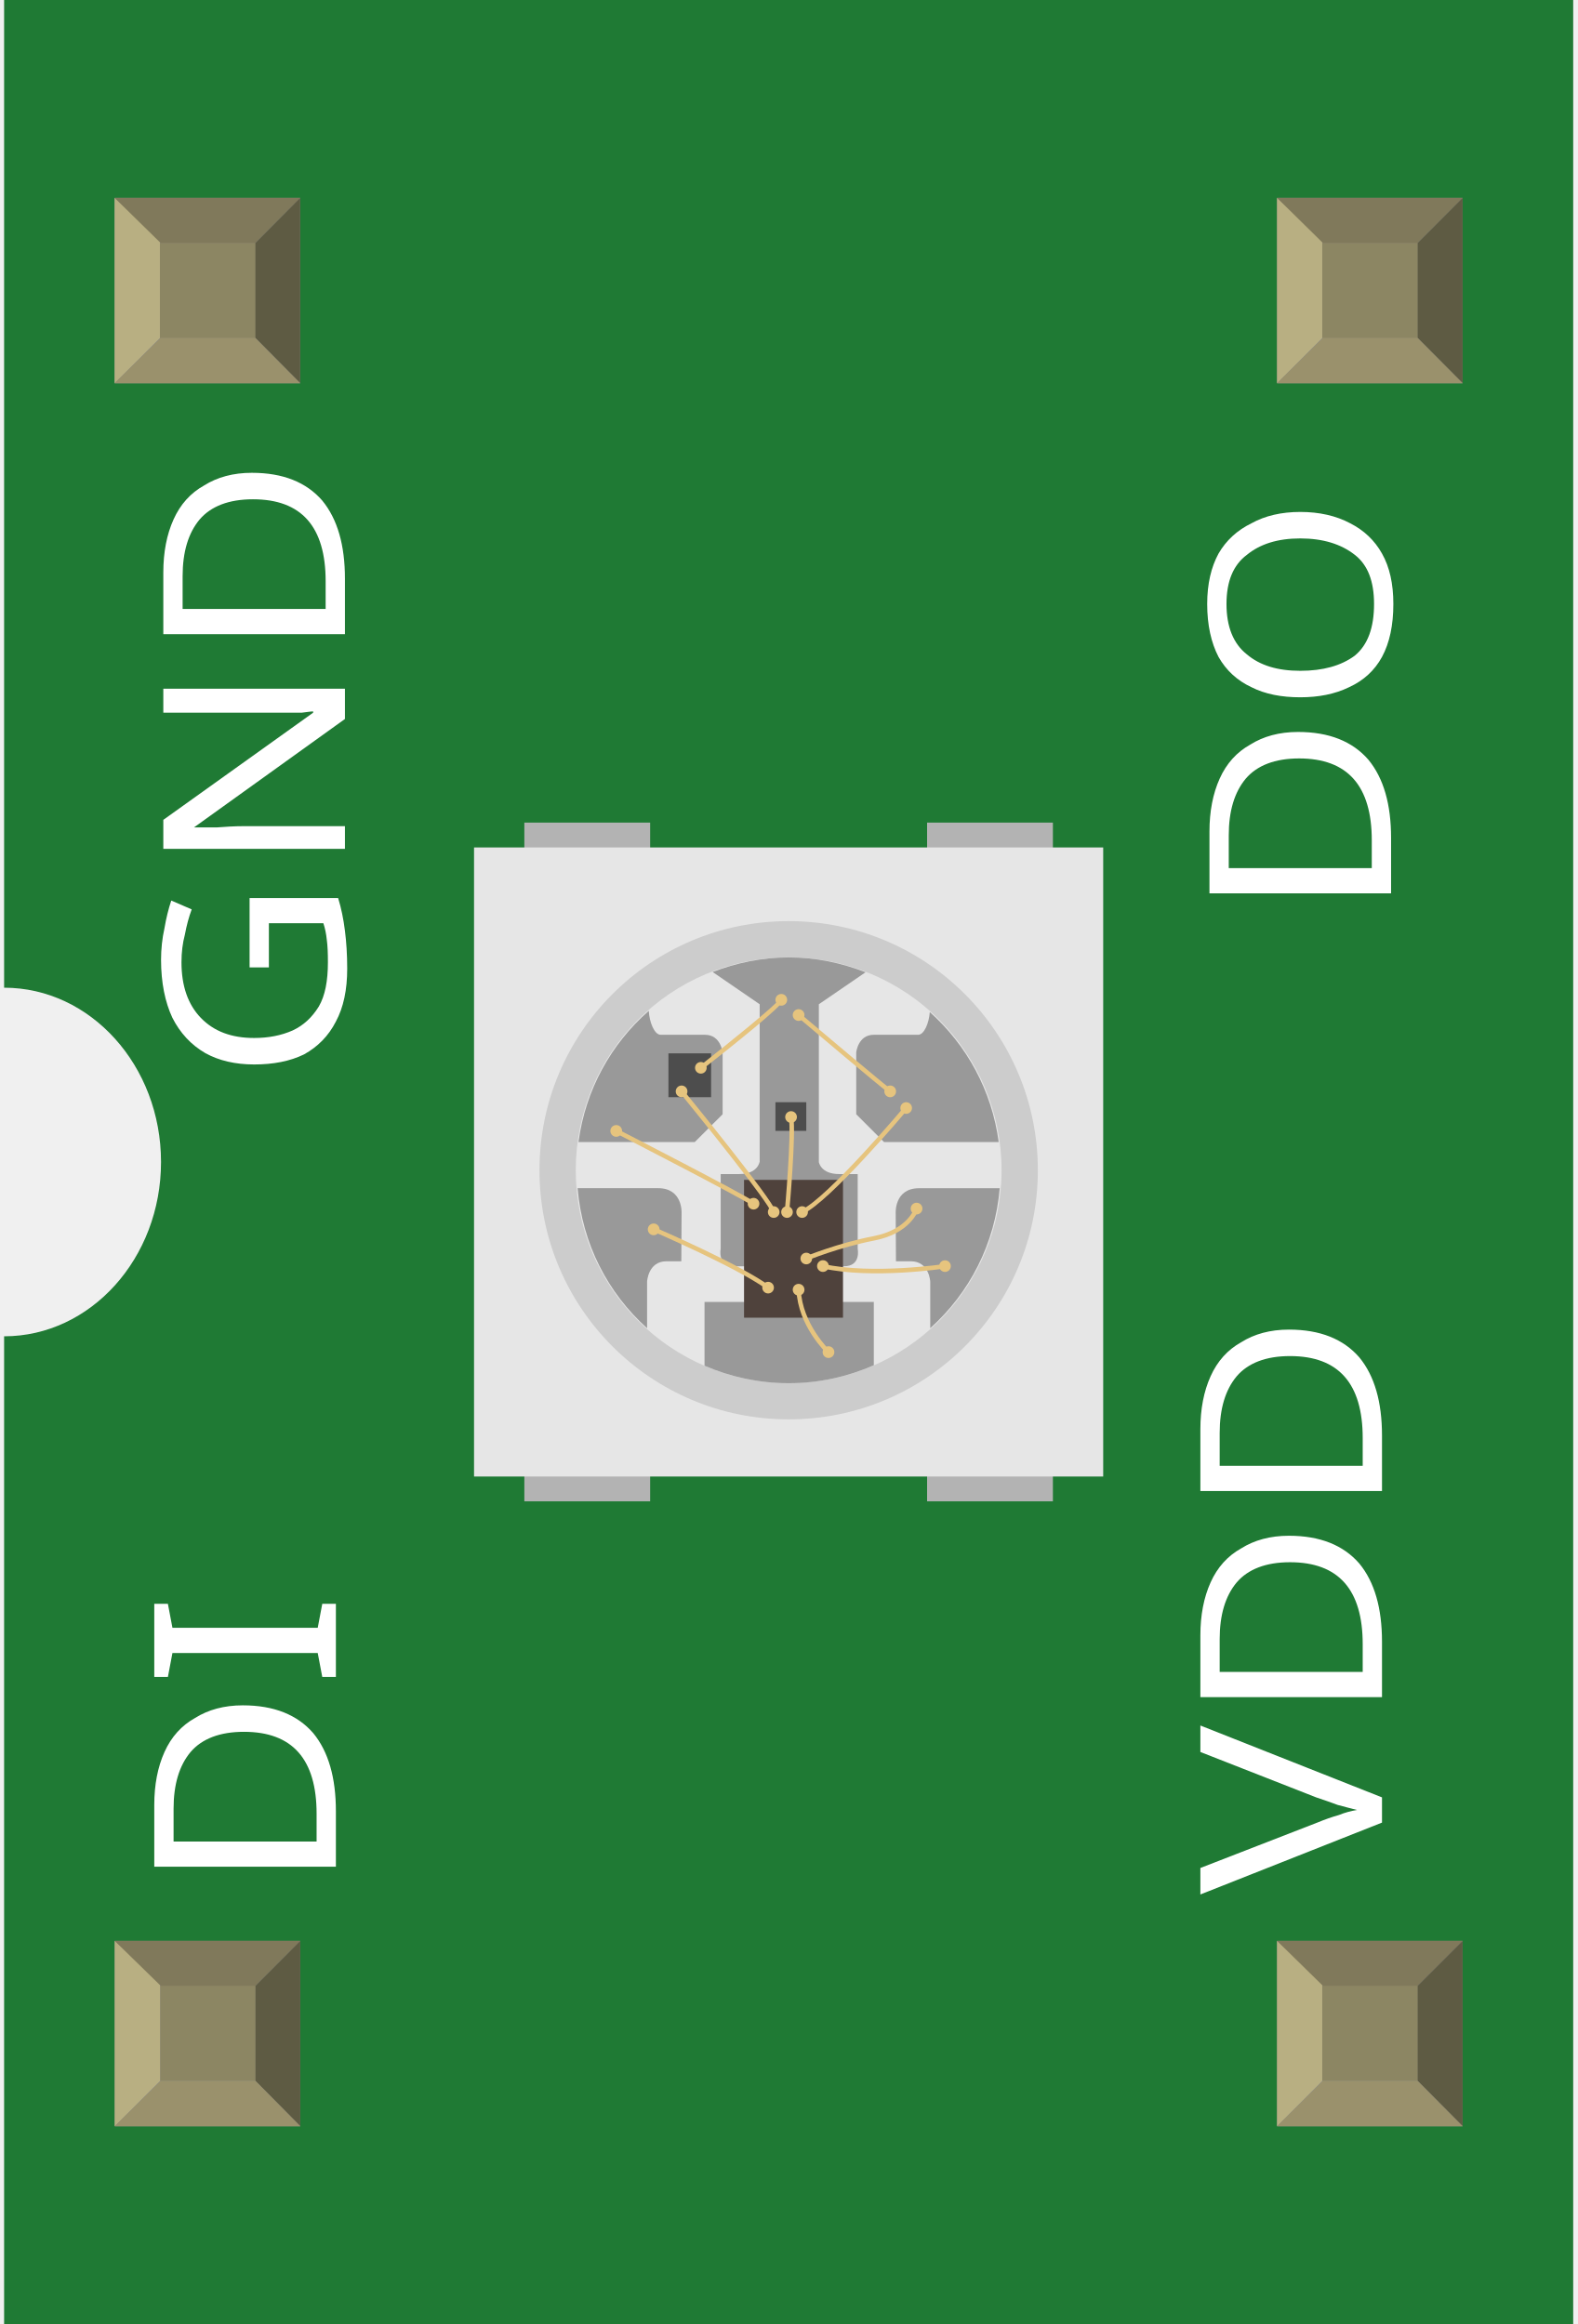
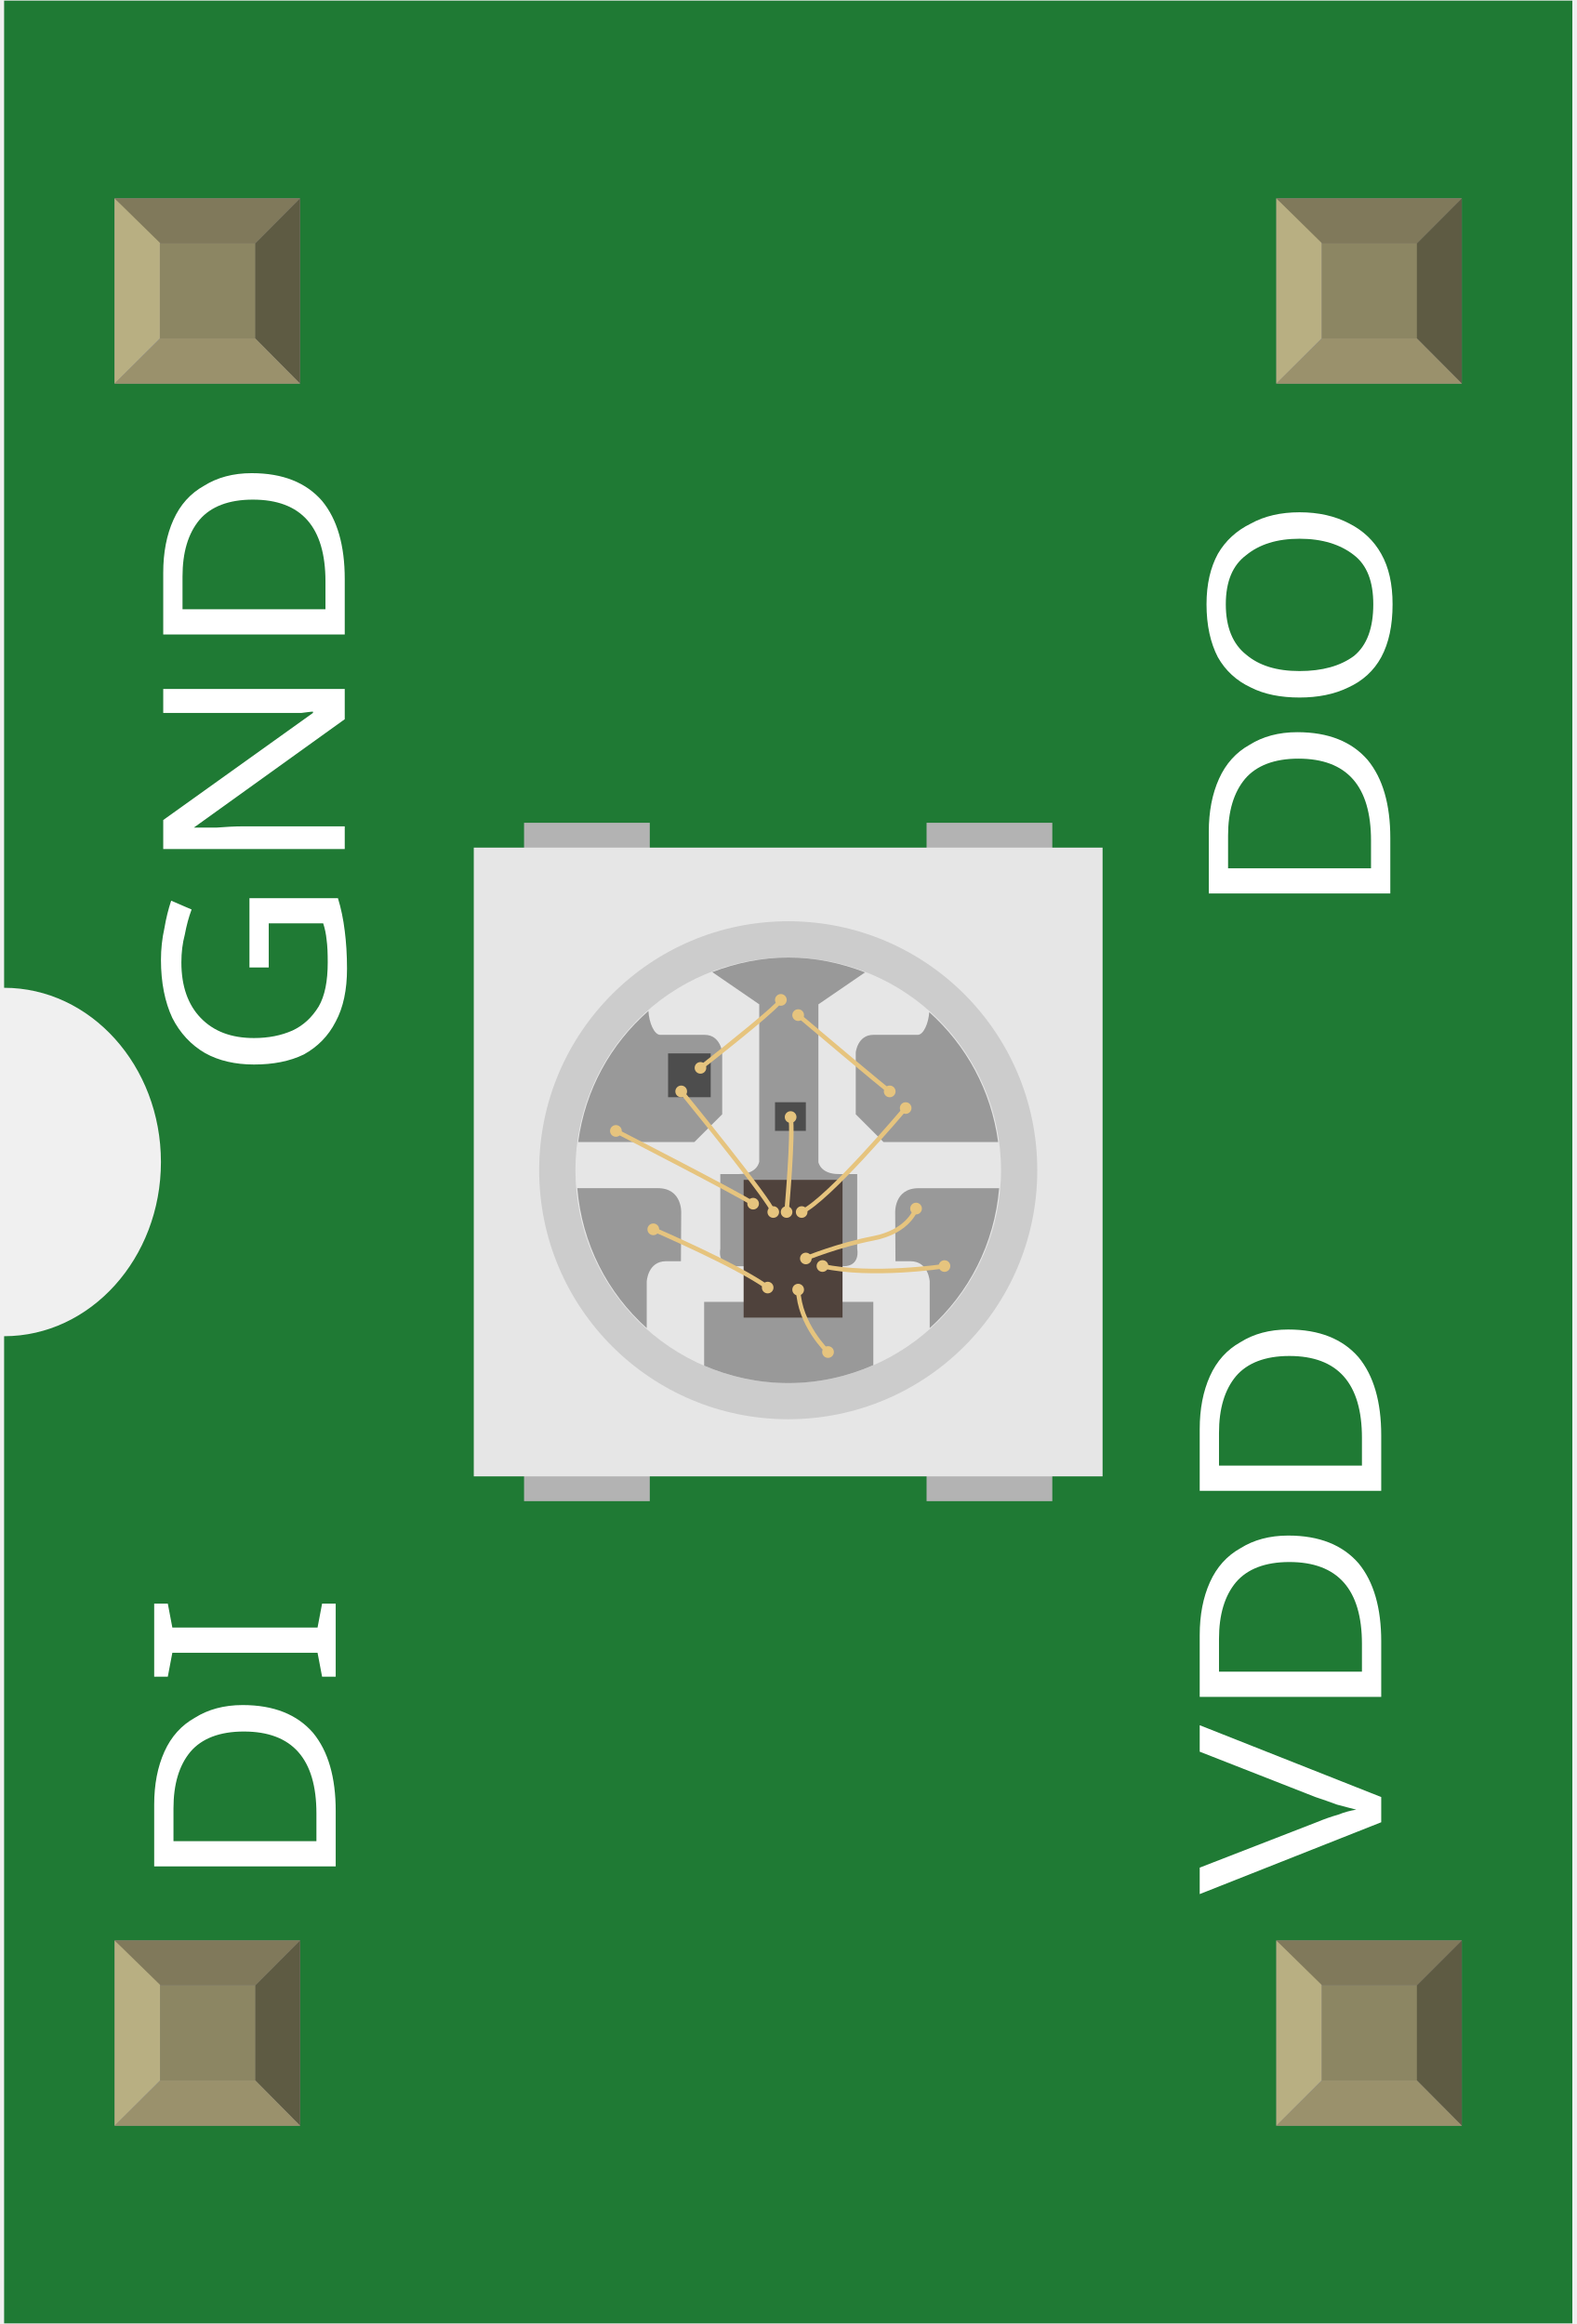
- <svg xmlns="http://www.w3.org/2000/svg" version="1.2" baseProfile="tiny" id="Layer_1" x="0px" y="0px" width="19.54px" height="28.8px" viewBox="1.03 0 19.54 28.8" xml:space="preserve">
+ <svg xmlns="http://www.w3.org/2000/svg" version="1.2" baseProfile="tiny" id="Layer_1" x="0px" y="0px" width="0.217in" height="0.32in" viewBox="1.03 0 19.54 28.8" xml:space="preserve">
  <g id="breadboard">
    <g transform="translate(10.8,21.6) scale(0.9,1) translate(-10.8,-21.6)">
      <g id="icon">
        <path fill="#1F7A34" d="M0.001,0v12.24c1.191,0,2.16,0.967,2.16,2.16c0,1.193-0.969,2.16-2.16,2.16v12.24H21.6V0H0.001z" />
        <g transform="translate(63.5,320.647)">
          <g transform="rotate(-90)">
            <text transform="matrix(1 0 0 1 297.17 -58.9319)" fill="#FFFFFF" font-family="'OCRA'" font-size="3.5">DI</text>
          </g>
        </g>
        <g transform="translate(263.5,320.647)">
          <g transform="rotate(-90)">
            <text transform="matrix(1 0 0 1 297.17 -244.532)" fill="#FFFFFF" font-family="'OCRA'" font-size="3.5">VDD</text>
          </g>
        </g>
        <g transform="translate(263.5,73.95)">
          <g transform="rotate(-90)">
            <text transform="matrix(1 0 0 1 62.5355 -244.407)" fill="#FFFFFF" font-family="'OCRA'" font-size="3.5">DO</text>
          </g>
        </g>
        <g transform="translate(163.5,73.95)">
          <g transform="rotate(-90)">
            <text transform="matrix(1 0 0 1 60.54 -158.8074)" fill="#FFFFFF" font-family="'OCRA'" font-size="3.5">GND</text>
          </g>
        </g>
        <g transform="translate(10.8,5.7867) scale(0.6111,0.55) translate(-10.8,-5.7867)">
          <g>
            <g>
              <rect x="13.919" y="27.551" fill="#B3B3B3" width="2.834" height="1.542" />
              <rect x="4.847" y="27.551" fill="#B3B3B3" width="2.834" height="1.542" />
              <rect x="13.919" y="13.8" fill="#B3B3B3" width="2.834" height="1.543" />
              <rect x="4.847" y="13.8" fill="#B3B3B3" width="2.834" height="1.543" />
            </g>
            <rect x="3.714" y="14.36" fill="#E6E6E6" width="14.172" height="14.174" />
            <circle fill="#CCCCCC" cx="10.801" cy="21.633" r="5.613" />
            <circle fill="#E6E6E6" cx="10.801" cy="21.633" r="4.796" />
            <g>
              <g>
                <g>
                  <path fill="#999999" d="M8.906,24.6v1.438c0.581,0.25,1.223,0.393,1.896,0.393c0.682,0,1.329-0.146,1.917-0.404V24.6H8.906z" />
                  <path fill="#999999" d="M13.718,18.581c-0.146,0-0.645,0-1,0c-0.354,0-0.395,0.395-0.395,0.395v1.396l0.625,0.625h2.584        c-0.156-1.162-0.72-2.184-1.552-2.928C13.962,18.321,13.851,18.581,13.718,18.581z" />
                  <path fill="#999999" d="M9.313,20.372v-1.396c0,0-0.041-0.395-0.395-0.395c-0.355,0-0.854,0-1,0        c-0.14,0-0.254-0.279-0.268-0.539c-0.851,0.746-1.426,1.779-1.583,2.955h2.619L9.313,20.372z" />
                  <path fill="#999999" d="M13.212,22.6l0.006,1.084c0.008,0,0.061,0,0.334,0c0.418,0,0.438,0.459,0.438,0.459v1.049        c0.883-0.793,1.459-1.9,1.565-3.154c-0.399,0-1.375,0-1.815,0C13.177,22.038,13.212,22.6,13.212,22.6z" />
                  <path fill="#999999" d="M7.612,25.192v-1.049c0,0,0.021-0.459,0.437-0.459c0.271,0,0.326,0,0.334,0L8.389,22.6        c0,0,0.033-0.563-0.529-0.563c-0.44,0-1.414,0-1.813,0C6.152,23.292,6.728,24.399,7.612,25.192z" />
                  <path fill="#999999" d="M10.145,21.448c0,0-0.041,0.271-0.457,0.271c-0.418,0-0.418,0-0.418,0v1.686        c0,0-0.084,0.392,0.313,0.392c0.181,0,0.526,0,0.854,0c0,0,0.36,0,0.752,0c0.327,0,0.672,0,0.854,0        c0.396,0,0.313-0.392,0.313-0.392v-1.686c0,0,0,0-0.418,0c-0.416,0-0.457-0.271-0.457-0.271v-3.555l1.052-0.721        c-0.537-0.209-1.117-0.334-1.729-0.334c-0.605,0-1.181,0.123-1.715,0.328l1.059,0.727v3.555H10.145z" />
                </g>
                <rect x="9.796" y="21.85" fill="#4F423C" width="2.229" height="3.105" />
              </g>
              <rect x="10.503" y="20.1" fill="#4D4D4D" width="0.695" height="0.646" />
              <rect x="8.093" y="18.999" fill="#4D4D4D" width="0.961" height="0.988" />
              <g>
                <g>
                  <g>
                    <path fill="#E6C47E" d="M7.781,22.918c0.075,0.033,1.903,0.82,2.588,1.317l-0.06,0.082c-0.676-0.491-2.551-1.299-2.567-1.308         L7.781,22.918z" />
                  </g>
                  <g>
                    <g>
                      <circle fill="#E6C47E" cx="7.76" cy="22.965" r="0.132" />
                    </g>
                  </g>
                  <g>
                    <g>
                      <circle fill="#E6C47E" cx="10.338" cy="24.278" r="0.131" />
                    </g>
                  </g>
                </g>
                <g>
                  <g>
                    <path fill="#E6C47E" d="M6.938,20.702c0.115,0.059,2.806,1.441,3.101,1.645l-0.058,0.082         C9.69,22.23,6.92,20.806,6.893,20.792L6.938,20.702z" />
                  </g>
                  <g>
                    <g>
                      <circle fill="#E6C47E" cx="6.917" cy="20.747" r="0.132" />
                    </g>
                  </g>
                  <g>
                    <g>
                      <circle fill="#E6C47E" cx="10.01" cy="22.387" r="0.131" />
                    </g>
                  </g>
                </g>
                <g>
                  <g>
                    <path fill="#E6C47E" d="M8.428,19.825c0.08,0.098,1.986,2.433,2.082,2.734l-0.096,0.031         c-0.074-0.236-1.517-2.031-2.064-2.703L8.428,19.825z" />
                  </g>
                  <g>
                    <g>
                      <circle fill="#E6C47E" cx="8.389" cy="19.856" r="0.132" />
                    </g>
                  </g>
                  <g>
                    <g>
                      <circle fill="#E6C47E" cx="10.464" cy="22.575" r="0.131" />
                    </g>
                  </g>
                </g>
                <g>
                  <g>
                    <path fill="#E6C47E" d="M10.587,17.78l0.098,0.02c-0.016,0.127-1.153,1.035-1.83,1.564l-0.063-0.078         C9.458,18.764,10.536,17.893,10.587,17.78z" />
                  </g>
                  <g>
                    <g>
                      <circle fill="#E6C47E" cx="8.823" cy="19.325" r="0.131" />
                    </g>
                  </g>
                  <g>
                    <g>
                      <circle fill="#E6C47E" cx="10.635" cy="17.793" r="0.132" />
                    </g>
                  </g>
                </g>
                <g>
                  <g>
                    <path fill="#E6C47E" d="M11.057,18.098c0.665,0.563,1.95,1.643,2.06,1.717l-0.056,0.082         c-0.143-0.094-1.991-1.656-2.068-1.723L11.057,18.098z" />
                  </g>
                  <g>
                    <g>
                      <circle fill="#E6C47E" cx="11.025" cy="18.136" r="0.132" />
                    </g>
                  </g>
                  <g>
                    <g>
                      <circle fill="#E6C47E" cx="13.088" cy="19.856" r="0.132" />
                    </g>
                  </g>
                </g>
                <g>
                  <g>
                    <path fill="#E6C47E" d="M13.409,20.198l0.075,0.064c-0.069,0.086-1.748,2.074-2.361,2.357l-0.041-0.091         C11.675,22.256,13.392,20.219,13.409,20.198z" />
                  </g>
                  <g>
                    <g>
                      <circle fill="#E6C47E" cx="13.448" cy="20.231" r="0.131" />
                    </g>
                  </g>
                  <g>
                    <g>
                      <circle fill="#E6C47E" cx="11.104" cy="22.575" r="0.131" />
                    </g>
                  </g>
                </g>
                <g>
                  <g>
                    <path fill="#E6C47E" d="M10.906,20.426c0.063,0.393-0.085,2.08-0.093,2.152l-0.1-0.009c0.002-0.018,0.156-1.748,0.092-2.129         L10.906,20.426z" />
                  </g>
                  <g>
                    <g>
                      <circle fill="#E6C47E" cx="10.764" cy="22.575" r="0.131" />
                    </g>
                  </g>
                  <g>
                    <g>
                      <circle fill="#E6C47E" cx="10.855" cy="20.434" r="0.132" />
                    </g>
                  </g>
                </g>
                <g>
                  <g>
                    <path fill="#E6C47E" d="M13.634,22.482l0.096,0.029c-0.006,0.022-0.174,0.546-1.002,0.706         c-0.793,0.154-1.504,0.447-1.51,0.451l-0.039-0.095c0.008-0.002,0.728-0.3,1.53-0.454         C13.474,22.971,13.628,22.502,13.634,22.482z" />
                  </g>
                  <g>
                    <g>
                      <circle fill="#E6C47E" cx="11.198" cy="23.622" r="0.131" />
                    </g>
                  </g>
                  <g>
                    <g>
                      <circle fill="#E6C47E" cx="13.682" cy="22.497" r="0.132" />
                    </g>
                  </g>
                </g>
                <g>
                  <g>
                    <path fill="#E6C47E" d="M14.316,23.745l0.017,0.099c-0.017,0.004-1.648,0.25-2.771,0l0.021-0.099         C12.687,23.989,14.3,23.747,14.316,23.745z" />
                  </g>
                  <g>
                    <g>
                      <circle fill="#E6C47E" cx="14.323" cy="23.793" r="0.131" />
                    </g>
                  </g>
                  <g>
                    <g>
                      <circle fill="#E6C47E" cx="11.573" cy="23.792" r="0.132" />
                    </g>
                  </g>
                </g>
                <g>
                  <g>
                    <path fill="#E6C47E" d="M11.075,24.323c0.03,0.768,0.65,1.366,0.656,1.372l-0.067,0.072c-0.027-0.024-0.657-0.632-0.688-1.44         L11.075,24.323z" />
                  </g>
                  <g>
                    <g>
                      <circle fill="#E6C47E" cx="11.698" cy="25.731" r="0.132" />
                    </g>
                  </g>
                  <g>
                    <g>
                      <circle fill="#E6C47E" cx="11.025" cy="24.325" r="0.132" />
                    </g>
                  </g>
                </g>
              </g>
            </g>
          </g>
        </g>
      </g>
    </g>
    <g transform="translate(34.035,319.648)">
      <rect id="connector2pin" x="-31.584" y="-295.596" fill="#8D8C8C" width="2.299" height="2.297" />
      <rect x="-31.022" y="-295.041" fill="#8C8663" width="1.184" height="1.182" />
      <polygon fill="#B8AF82" points="-31.584,-293.299 -31.022,-293.86 -31.022,-295.094 -31.584,-295.596   " />
      <polygon fill="#80795B" points="-29.84,-295.039 -31.014,-295.039 -31.584,-295.596 -29.285,-295.596   " />
      <polygon fill="#5E5B43" points="-29.84,-293.86 -29.84,-295.039 -29.285,-295.596 -29.285,-293.299   " />
      <polygon fill="#9A916C" points="-31.584,-293.299 -31.016,-293.86 -29.84,-293.86 -29.285,-293.299   " />
    </g>
    <g transform="translate(134.035,34.05)">
      <rect id="connector1pin" x="-131.585" y="-31.598" fill="#8D8C8C" width="2.299" height="2.297" />
      <rect x="-131.024" y="-31.041" fill="#8C8663" width="1.186" height="1.182" />
      <polygon fill="#B8AF82" points="-131.585,-29.301 -131.024,-29.861 -131.024,-31.096 -131.585,-31.598   " />
      <polygon fill="#80795B" points="-129.841,-31.039 -131.015,-31.039 -131.585,-31.598 -129.286,-31.598   " />
      <polygon fill="#5E5B43" points="-129.841,-29.861 -129.841,-31.039 -129.286,-31.598 -129.286,-29.301   " />
      <polygon fill="#9A916C" points="-131.585,-29.301 -131.018,-29.861 -129.841,-29.861 -129.286,-29.301   " />
    </g>
    <g transform="translate(234.035,319.648)">
      <rect id="connector3pin" x="-217.184" y="-295.596" fill="#8D8C8C" width="2.299" height="2.297" />
      <rect x="-216.624" y="-295.041" fill="#8C8663" width="1.185" height="1.182" />
      <polygon fill="#B8AF82" points="-217.184,-293.299 -216.624,-293.86 -216.624,-295.094 -217.184,-295.596   " />
      <polygon fill="#80795B" points="-215.442,-295.039 -216.616,-295.039 -217.184,-295.596 -214.885,-295.596   " />
      <polygon fill="#5E5B43" points="-215.442,-293.86 -215.442,-295.039 -214.885,-295.596 -214.885,-293.299   " />
      <polygon fill="#9A916C" points="-217.184,-293.299 -216.618,-293.86 -215.442,-293.86 -214.885,-293.299   " />
    </g>
    <g transform="translate(234.035,34.05)">
      <rect id="connector0pin" x="-217.184" y="-31.598" fill="#8D8C8C" width="2.299" height="2.297" />
      <rect x="-216.624" y="-31.041" fill="#8C8663" width="1.185" height="1.182" />
      <polygon fill="#B8AF82" points="-217.184,-29.301 -216.624,-29.861 -216.624,-31.096 -217.184,-31.598   " />
      <polygon fill="#80795B" points="-215.442,-31.039 -216.616,-31.039 -217.184,-31.598 -214.885,-31.598   " />
      <polygon fill="#5E5B43" points="-215.442,-29.861 -215.442,-31.039 -214.885,-31.598 -214.885,-29.301   " />
      <polygon fill="#9A916C" points="-217.184,-29.301 -216.618,-29.861 -215.442,-29.861 -214.885,-29.301   " />
    </g>
  </g>
</svg>
